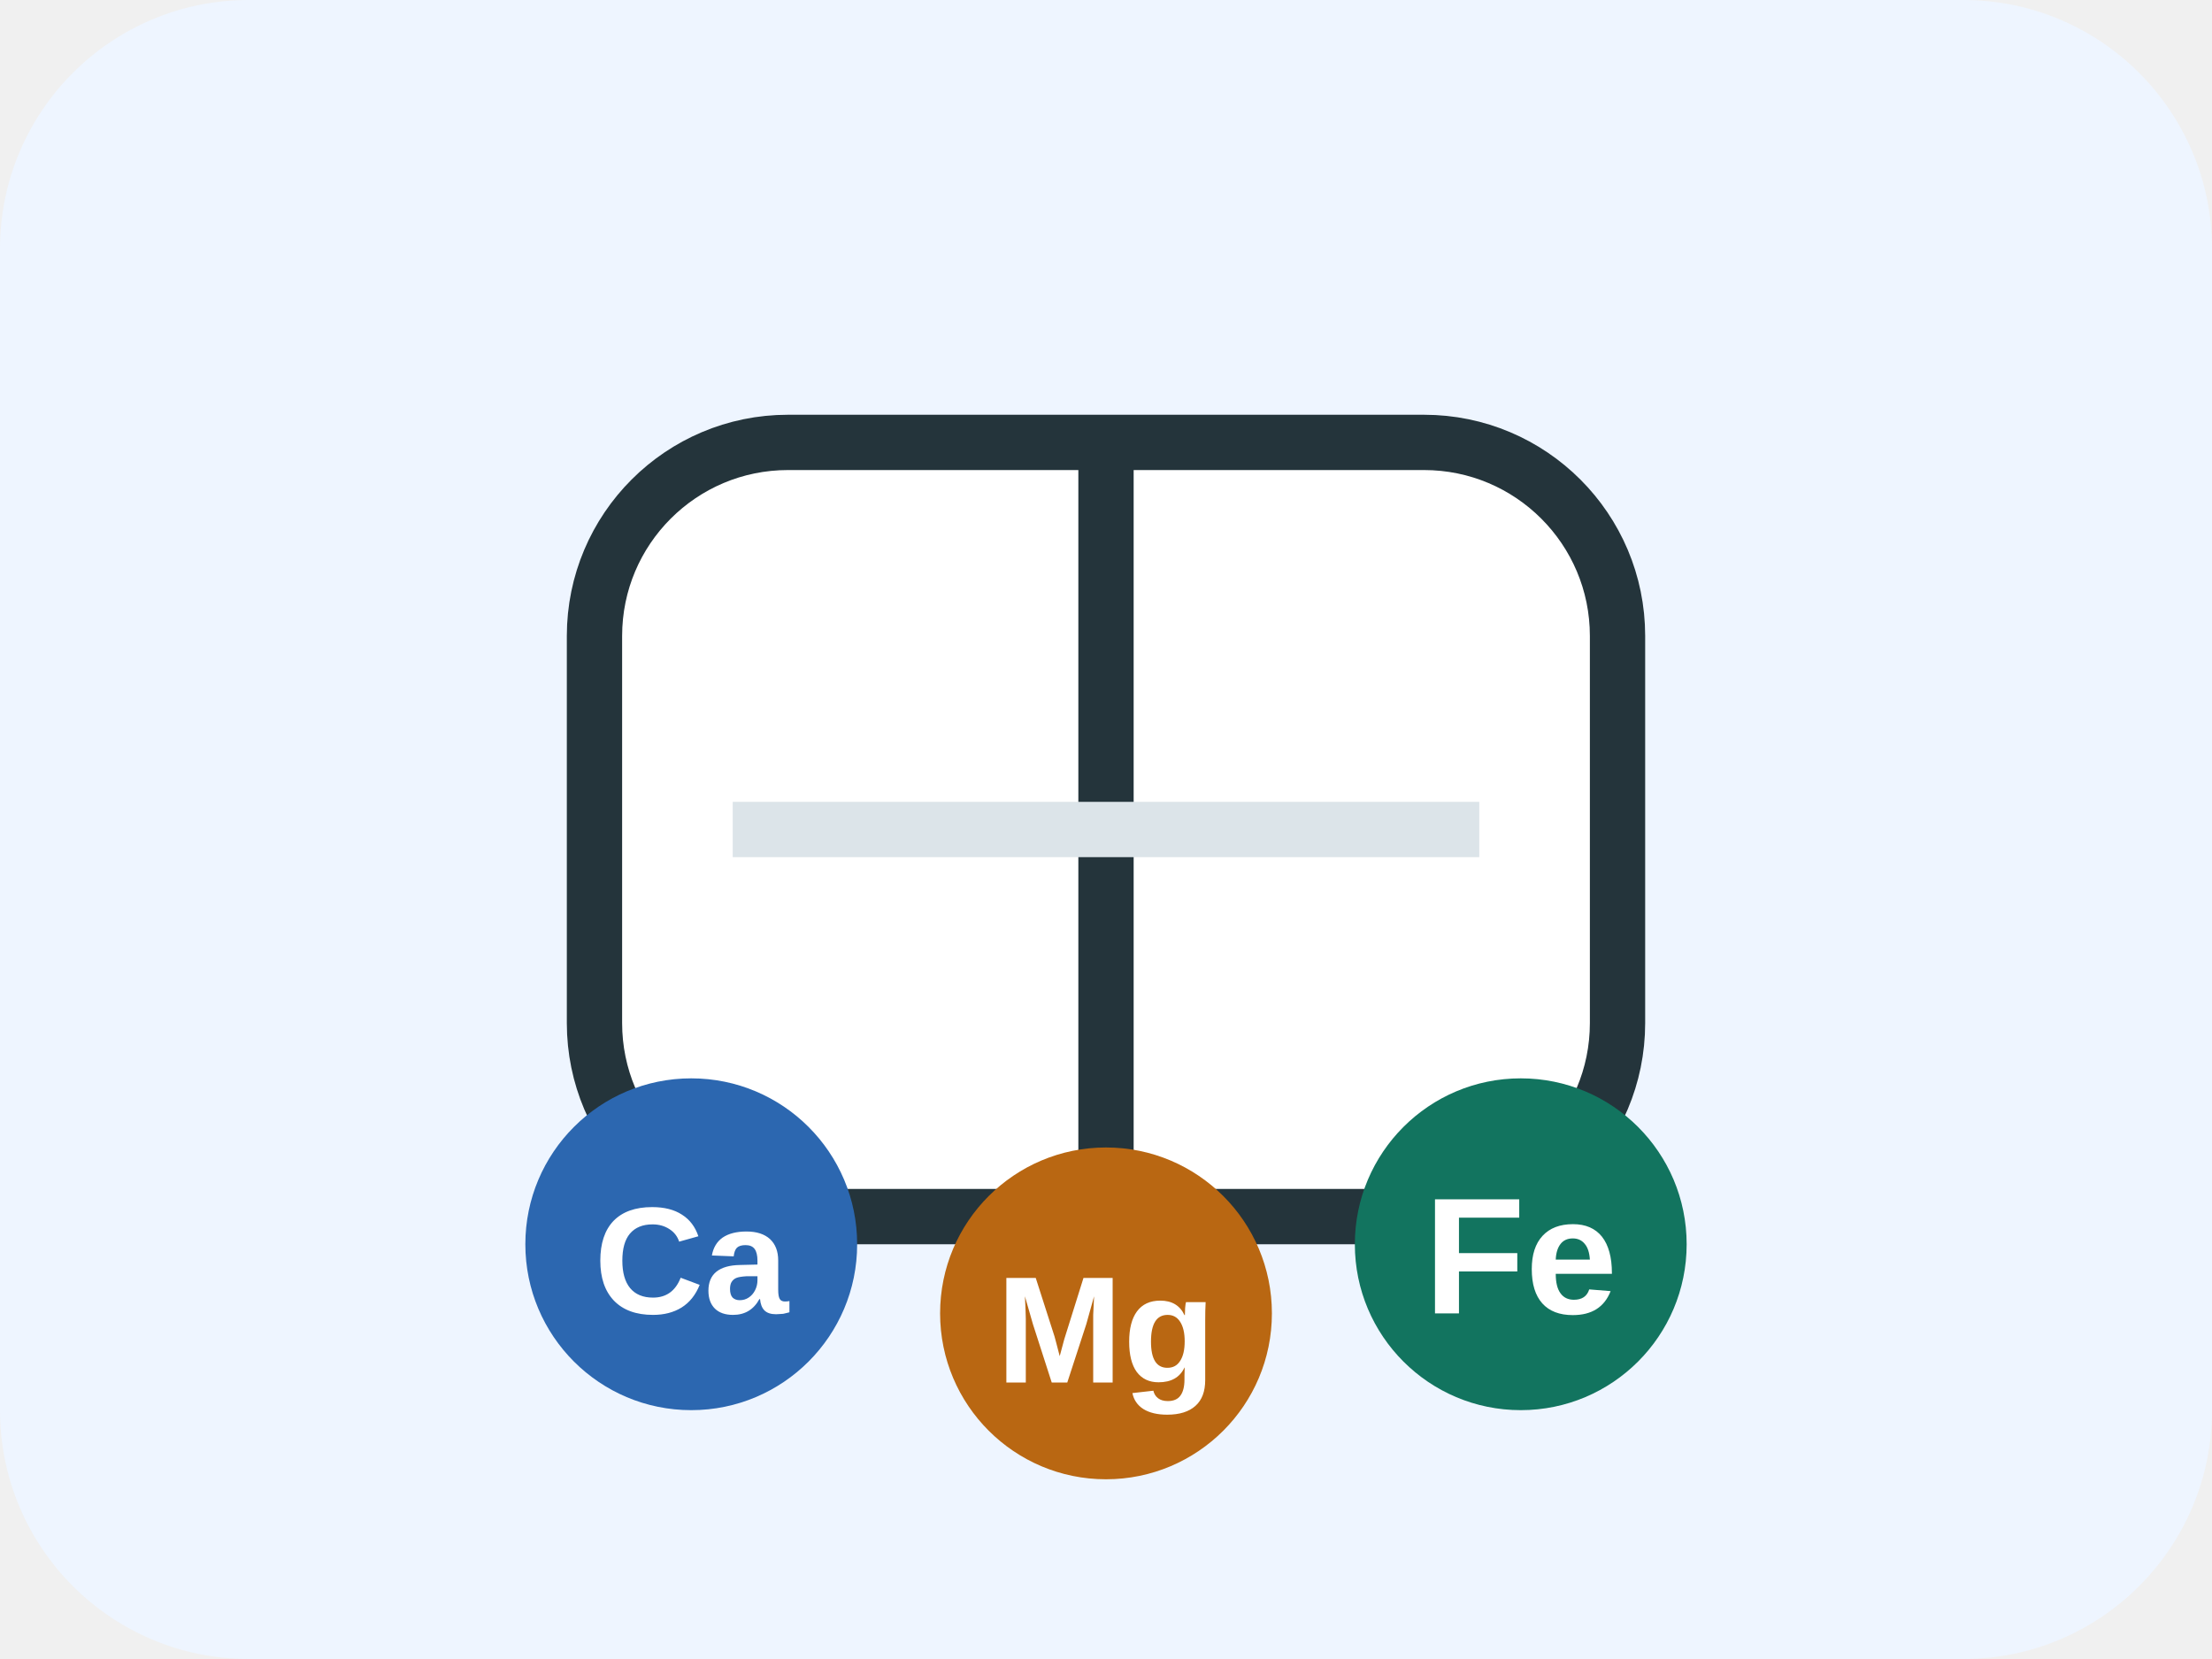
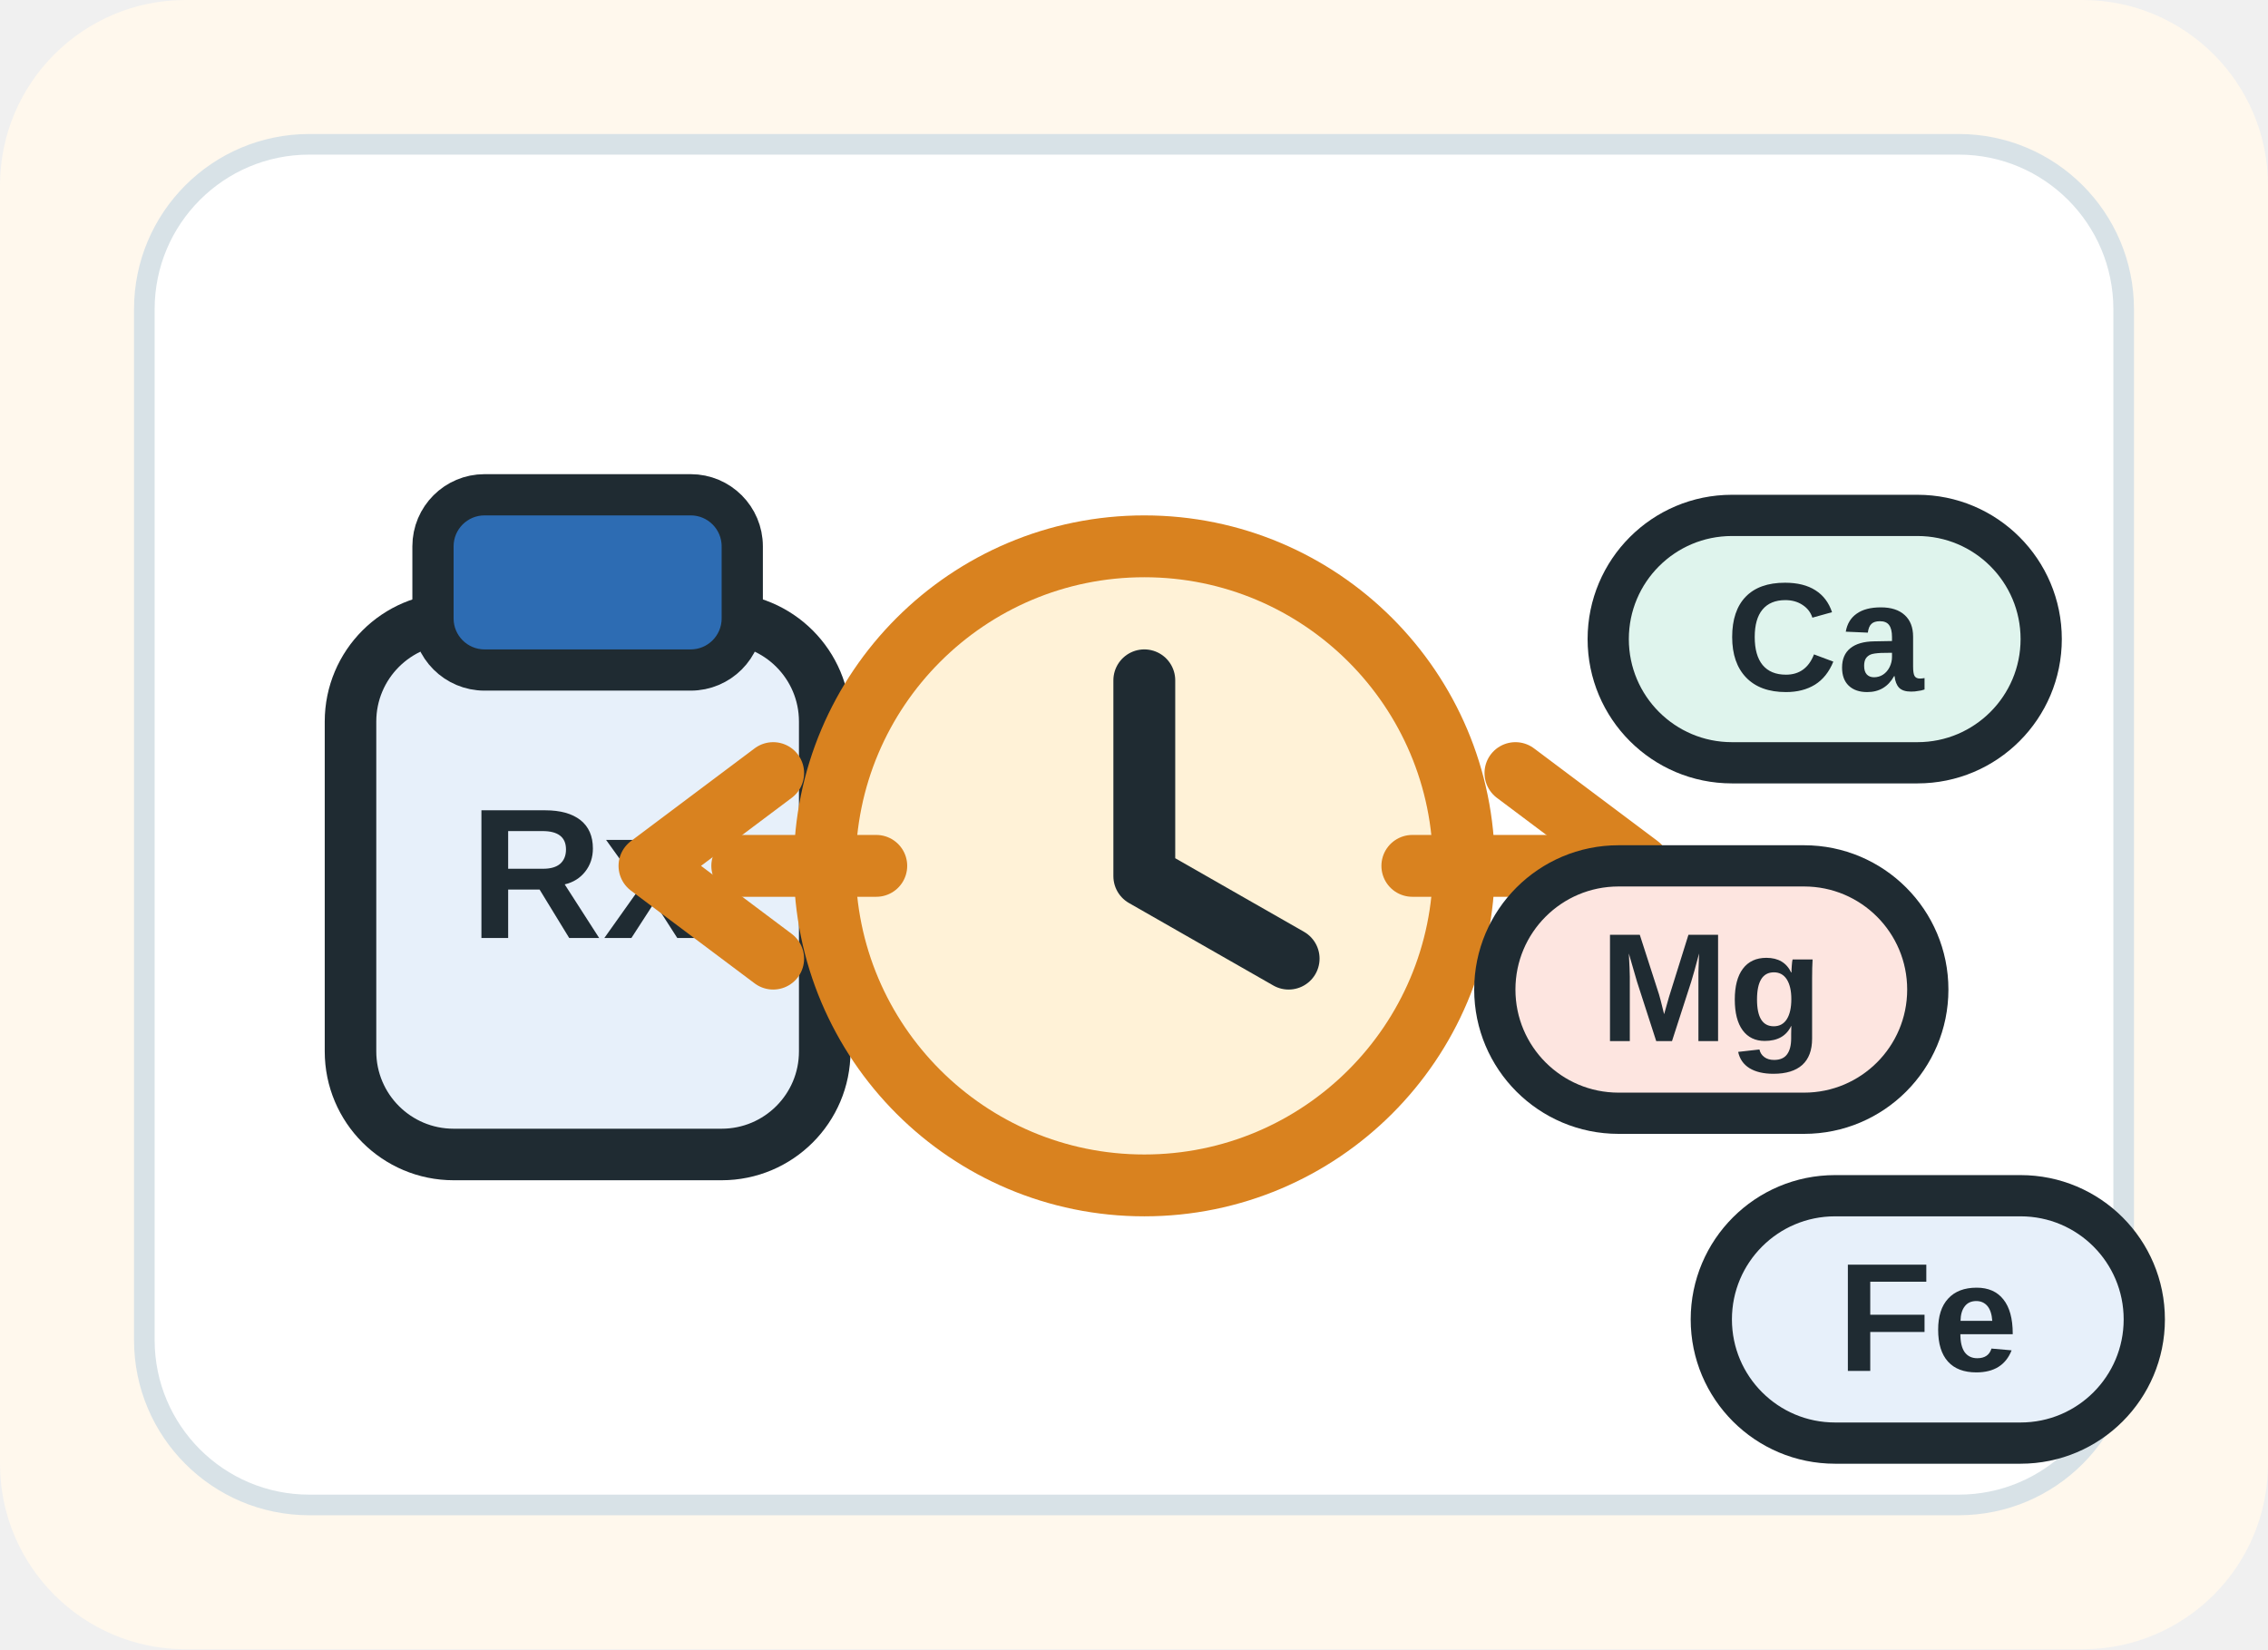
- <svg xmlns="http://www.w3.org/2000/svg" viewBox="0 0 160 120" role="img" aria-label="Antacid and minerals">
-   <rect width="160" height="120" rx="18" fill="#eef5ff" />
-   <rect x="43" y="32" width="74" height="56" rx="14" fill="#ffffff" stroke="#24343b" stroke-width="4" />
-   <path d="M80 32v56" stroke="#24343b" stroke-width="4" />
-   <path d="M53 60h54" stroke="#dce4e9" stroke-width="4" />
-   <circle cx="50" cy="90" r="12" fill="#2c67b0" />
-   <circle cx="80" cy="95" r="12" fill="#b96712" />
-   <circle cx="110" cy="90" r="12" fill="#12745f" />
-   <text x="50" y="95" text-anchor="middle" font-family="Arial, sans-serif" font-size="11" font-weight="700" fill="#fff">Ca</text>
-   <text x="80" y="100" text-anchor="middle" font-family="Arial, sans-serif" font-size="11" font-weight="700" fill="#fff">Mg</text>
-   <text x="110" y="95" text-anchor="middle" font-family="Arial, sans-serif" font-size="12" font-weight="700" fill="#fff">Fe</text>
+ <svg xmlns="http://www.w3.org/2000/svg" viewBox="0 0 220 160" role="img" aria-labelledby="title desc">
+   <rect width="220" height="160" rx="18" fill="#fff8ed" />
+   <rect x="14" y="14" width="192" height="132" rx="16" fill="#ffffff" stroke="#d8e2e7" stroke-width="2" />
+   <rect x="34" y="60" width="46" height="52" rx="10" fill="#e7f0fa" stroke="#1f2b32" stroke-width="5" />
+   <rect x="42" y="48" width="30" height="17" rx="5" fill="#2d6cb3" stroke="#1f2b32" stroke-width="4" />
+   <text x="57" y="91" text-anchor="middle" font-family="Arial, sans-serif" font-size="18" font-weight="700" fill="#1f2b32">Rx</text>
+   <circle cx="111" cy="84" r="31" fill="#fff2d7" stroke="#d9821f" stroke-width="6" />
+   <path d="M111 66v19l14 8" fill="none" stroke="#1f2b32" stroke-width="6" stroke-linecap="round" stroke-linejoin="round" />
+   <path d="M85 84H72M137 84h13" stroke="#d9821f" stroke-width="6" stroke-linecap="round" />
+   <path d="M75 75 63 84l12 9M147 75l12 9-12 9" fill="none" stroke="#d9821f" stroke-width="6" stroke-linecap="round" stroke-linejoin="round" />
+   <g font-family="Arial, sans-serif" font-weight="700" font-size="15" fill="#1f2b32">
+     <rect x="156" y="50" width="42" height="24" rx="12" fill="#dff4ed" stroke="#1f2b32" stroke-width="4" />
+     <text x="177" y="67" text-anchor="middle">Ca</text>
+     <rect x="145" y="84" width="42" height="24" rx="12" fill="#fde5e0" stroke="#1f2b32" stroke-width="4" />
+     <text x="166" y="101" text-anchor="middle">Mg</text>
+     <rect x="166" y="116" width="42" height="24" rx="12" fill="#e7f0fa" stroke="#1f2b32" stroke-width="4" />
+     <text x="187" y="133" text-anchor="middle">Fe</text>
+   </g>
</svg>
